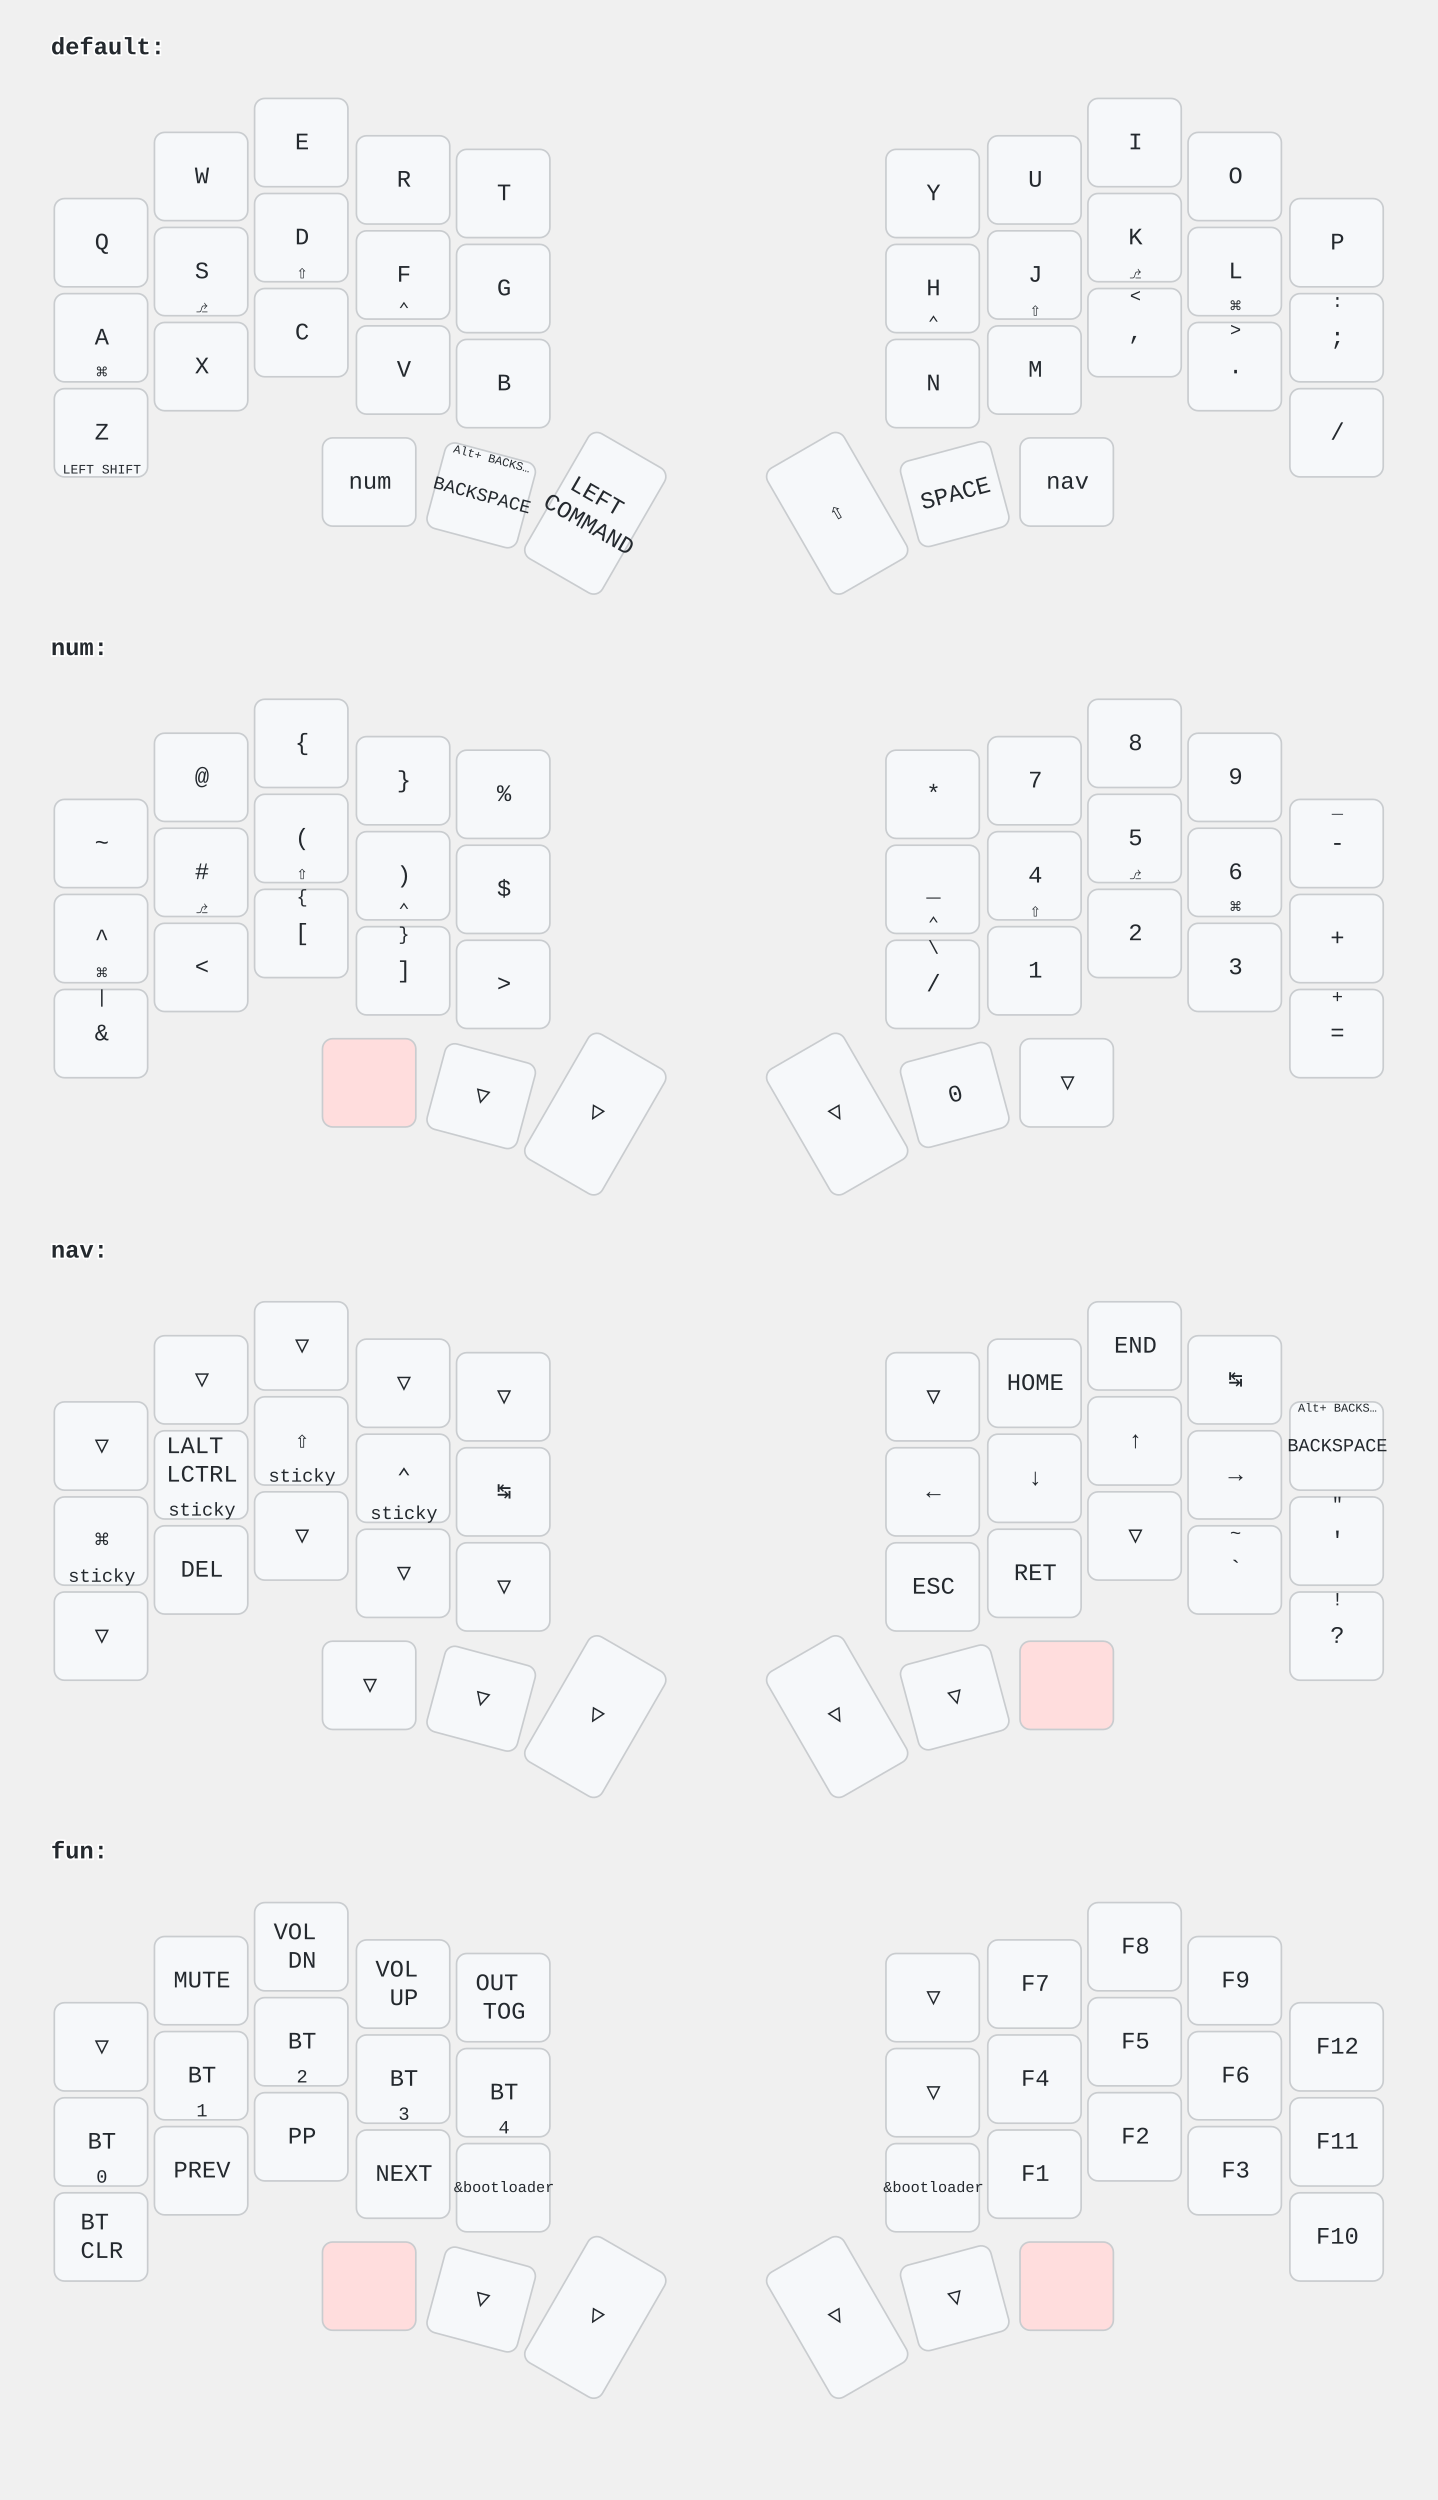
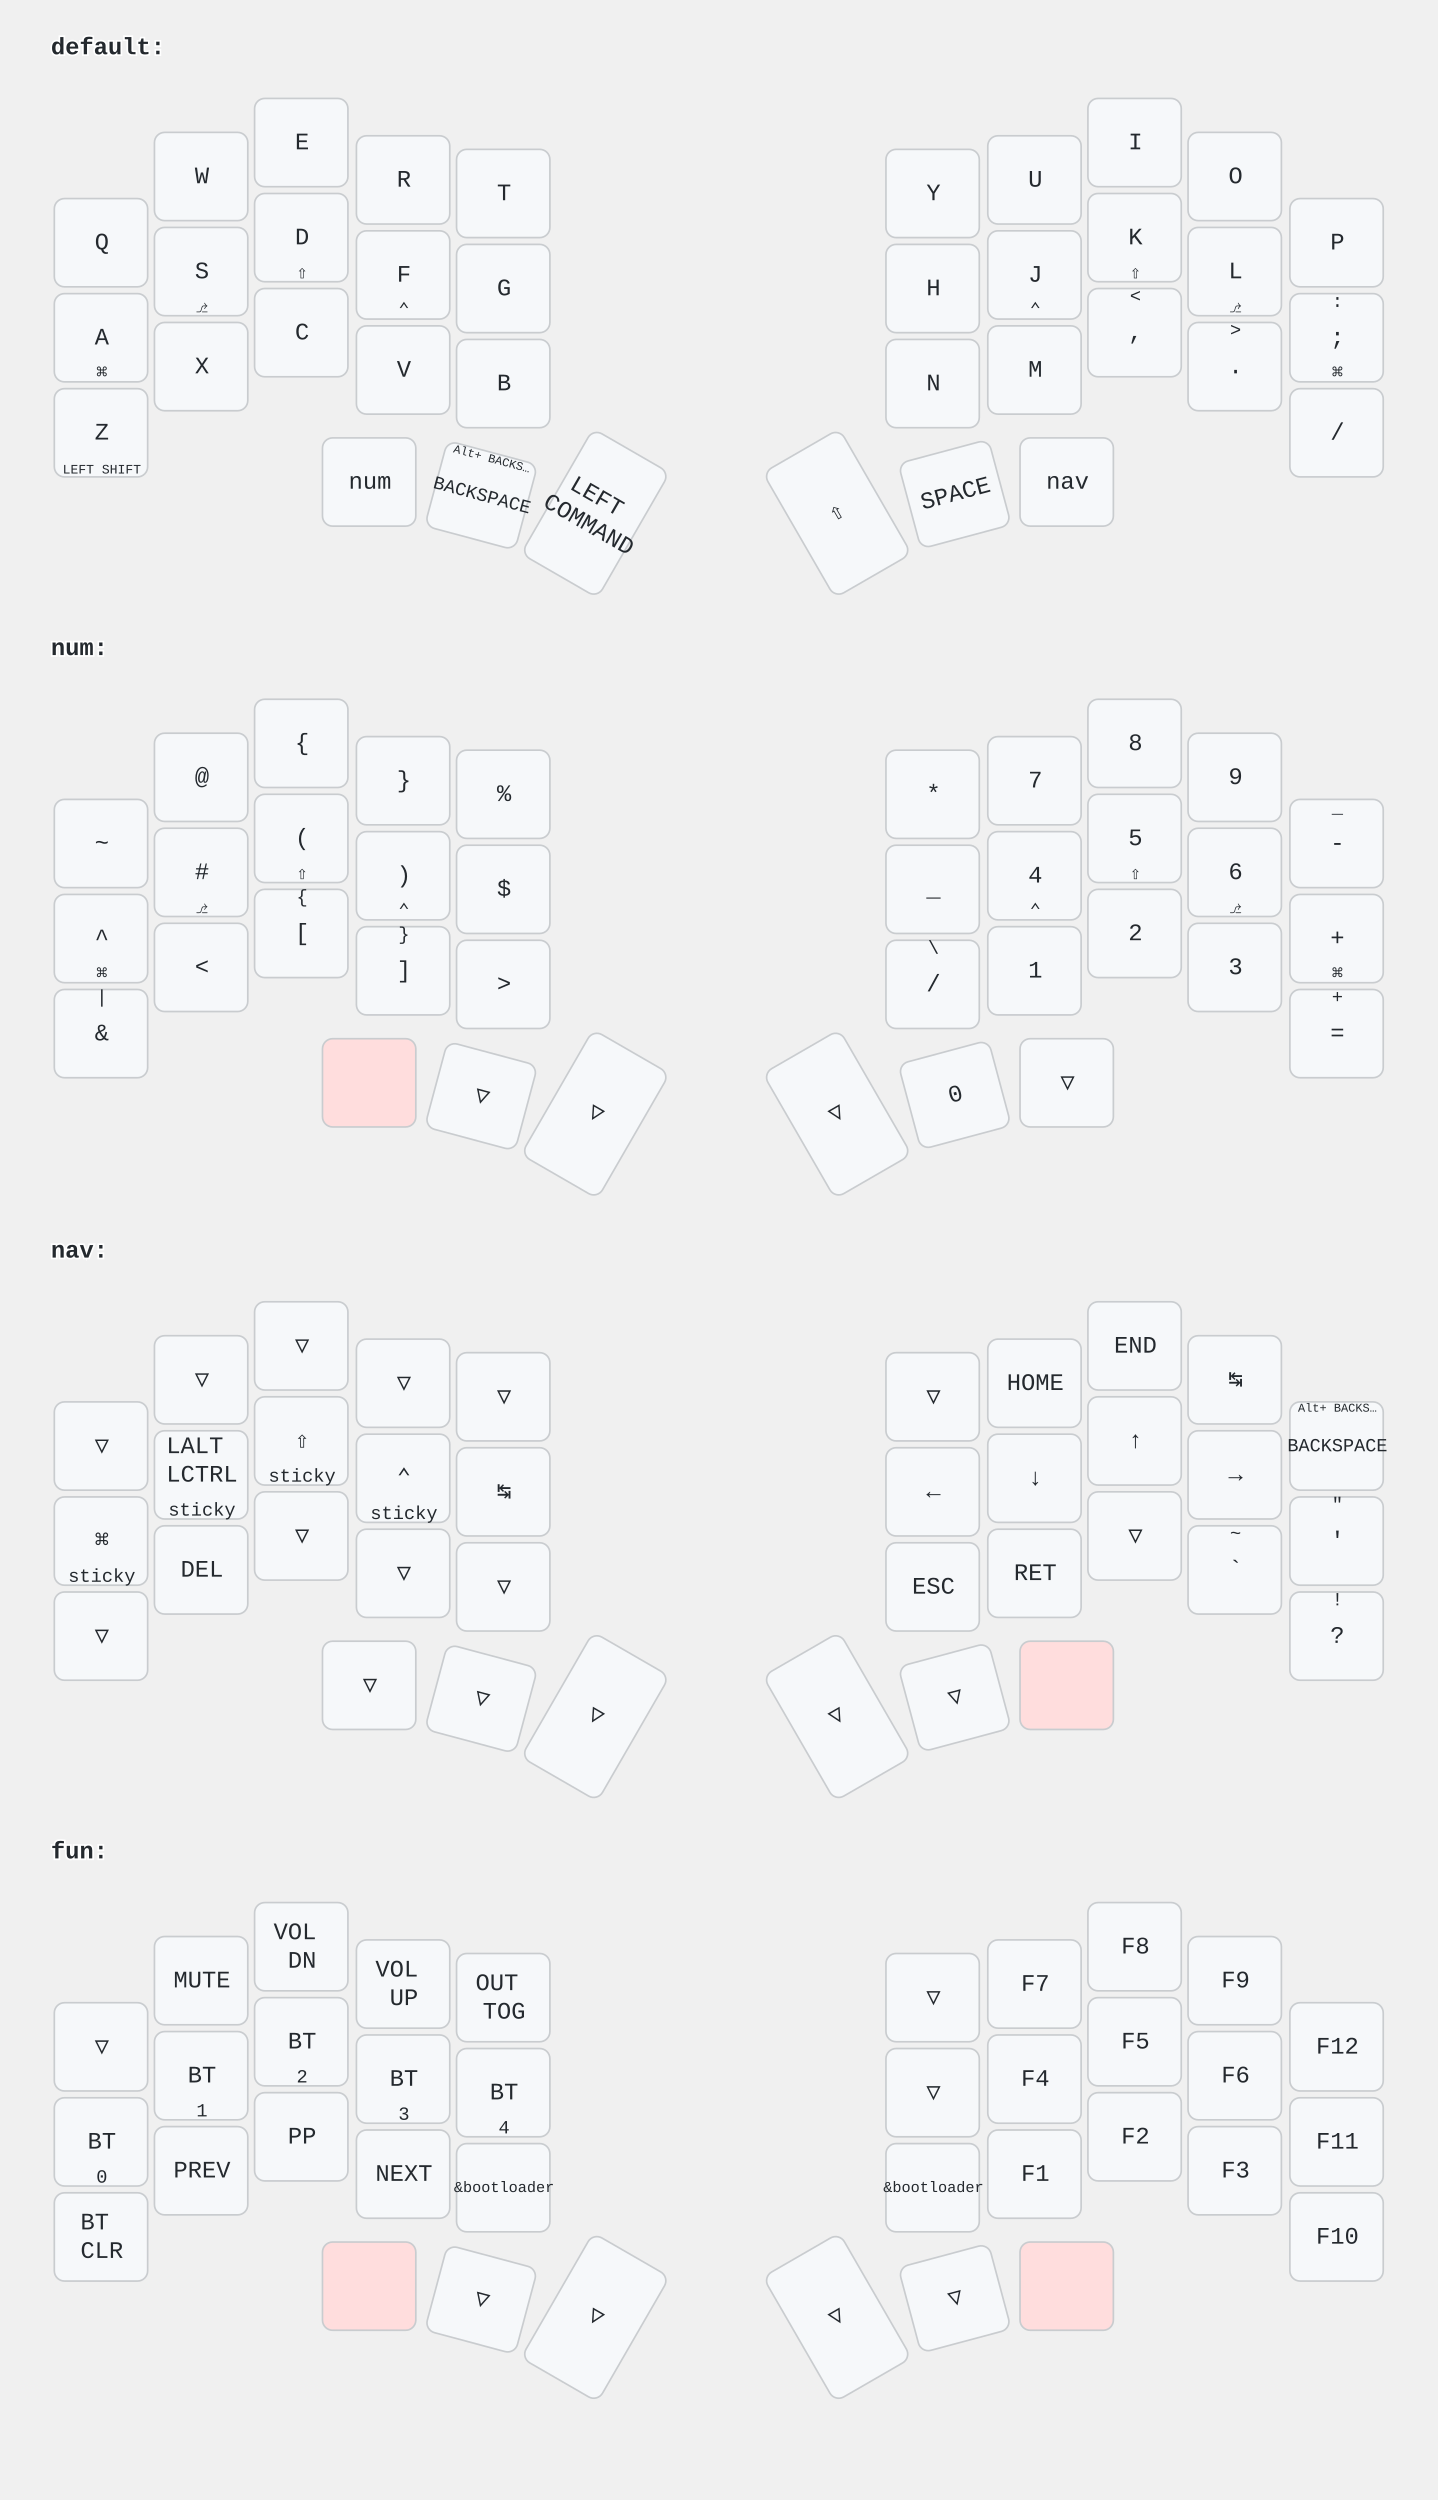
<svg xmlns="http://www.w3.org/2000/svg" width="847" height="1473" viewBox="0 0 847 1473" class="keymap">
  <style>/* font and background color specifications */
svg {
    font-family: SFMono-Regular,Consolas,Liberation Mono,Menlo,monospace;
    font-size: 14px;
    font-kerning: normal;
    text-rendering: optimizeLegibility;
    fill: #24292e;
}

/* default key styling */
rect {
    fill: #f6f8fa;
    stroke: #c9cccf;
    stroke-width: 1;
}

/* color accent for combo boxes */
rect.combo {
    fill: #cdf;
}

/* color accent for held keys */
rect.held, rect.combo.held {
    fill: #fdd;
}

/* color accent for ghost (optional) keys */
rect.ghost, rect.combo.ghost {
    fill: #ddd;
}

text {
    text-anchor: middle;
    dominant-baseline: middle;
}

/* styling for layer labels */
text.label {
    font-weight: bold;
    text-anchor: start;
    stroke: white;
    stroke-width: 2;
    paint-order: stroke;
}

/* styling for combo tap, and key hold/shifted label text */
text.combo, text.hold, text.shifted {
    font-size: 11px;
}

text.hold {
    text-anchor: middle;
    dominant-baseline: auto;
}

text.shifted {
    text-anchor: middle;
    dominant-baseline: hanging;
}

/* styling for hold/shifted label text in combo box */
text.combo.hold, text.combo.shifted {
    font-size: 8px;
}

/* styling for combo dendrons */
path {
    stroke-width: 1;
    stroke: gray;
    fill: none;
}
</style>
  <g transform="translate(30, 0)" class="layer-default">
    <text x="0" y="28" class="label">default:</text>
    <g transform="translate(0, 56)">
      <g transform="translate(30, 87)" class="key keypos-0">
        <rect rx="6" ry="6" x="-28" y="-26" width="55" height="52" class="key" />
        <text x="0" y="0" class="key tap">Q</text>
      </g>
      <g transform="translate(89, 48)" class="key keypos-1">
        <rect rx="6" ry="6" x="-28" y="-26" width="55" height="52" class="key" />
        <text x="0" y="0" class="key tap">W</text>
      </g>
      <g transform="translate(148, 28)" class="key keypos-2">
        <rect rx="6" ry="6" x="-28" y="-26" width="55" height="52" class="key" />
        <text x="0" y="0" class="key tap">E</text>
      </g>
      <g transform="translate(208, 50)" class="key keypos-3">
        <rect rx="6" ry="6" x="-28" y="-26" width="55" height="52" class="key" />
        <text x="0" y="0" class="key tap">R</text>
      </g>
      <g transform="translate(267, 58)" class="key keypos-4">
        <rect rx="6" ry="6" x="-28" y="-26" width="55" height="52" class="key" />
        <text x="0" y="0" class="key tap">T</text>
      </g>
      <g transform="translate(520, 58)" class="key keypos-5">
        <rect rx="6" ry="6" x="-28" y="-26" width="55" height="52" class="key" />
        <text x="0" y="0" class="key tap">Y</text>
      </g>
      <g transform="translate(580, 50)" class="key keypos-6">
        <rect rx="6" ry="6" x="-28" y="-26" width="55" height="52" class="key" />
        <text x="0" y="0" class="key tap">U</text>
      </g>
      <g transform="translate(639, 28)" class="key keypos-7">
        <rect rx="6" ry="6" x="-28" y="-26" width="55" height="52" class="key" />
        <text x="0" y="0" class="key tap">I</text>
      </g>
      <g transform="translate(698, 48)" class="key keypos-8">
        <rect rx="6" ry="6" x="-28" y="-26" width="55" height="52" class="key" />
        <text x="0" y="0" class="key tap">O</text>
      </g>
      <g transform="translate(758, 87)" class="key keypos-9">
        <rect rx="6" ry="6" x="-28" y="-26" width="55" height="52" class="key" />
        <text x="0" y="0" class="key tap">P</text>
      </g>
      <g transform="translate(30, 143)" class="key keypos-10">
        <rect rx="6" ry="6" x="-28" y="-26" width="55" height="52" class="key" />
        <text x="0" y="0" class="key tap">A</text>
        <text x="0" y="24" class="key hold">⌘</text>
      </g>
      <g transform="translate(89, 104)" class="key keypos-11">
        <rect rx="6" ry="6" x="-28" y="-26" width="55" height="52" class="key" />
        <text x="0" y="0" class="key tap">S</text>
        <text x="0" y="24" class="key hold">⎇</text>
      </g>
      <g transform="translate(148, 84)" class="key keypos-12">
        <rect rx="6" ry="6" x="-28" y="-26" width="55" height="52" class="key" />
        <text x="0" y="0" class="key tap">D</text>
        <text x="0" y="24" class="key hold">⇧</text>
      </g>
      <g transform="translate(208, 106)" class="key keypos-13">
        <rect rx="6" ry="6" x="-28" y="-26" width="55" height="52" class="key" />
        <text x="0" y="0" class="key tap">F</text>
        <text x="0" y="24" class="key hold">⌃</text>
      </g>
      <g transform="translate(267, 114)" class="key keypos-14">
        <rect rx="6" ry="6" x="-28" y="-26" width="55" height="52" class="key" />
        <text x="0" y="0" class="key tap">G</text>
      </g>
      <g transform="translate(520, 114)" class="key keypos-15">
        <rect rx="6" ry="6" x="-28" y="-26" width="55" height="52" class="key" />
        <text x="0" y="0" class="key tap">H</text>
+       </g>
+       <g transform="translate(580, 106)" class="key keypos-16">
+         <rect rx="6" ry="6" x="-28" y="-26" width="55" height="52" class="key" />
+         <text x="0" y="0" class="key tap">J</text>
        <text x="0" y="24" class="key hold">⌃</text>
      </g>
-       <g transform="translate(580, 106)" class="key keypos-16">
-         <rect rx="6" ry="6" x="-28" y="-26" width="55" height="52" class="key" />
-         <text x="0" y="0" class="key tap">J</text>
+       <g transform="translate(639, 84)" class="key keypos-17">
+         <rect rx="6" ry="6" x="-28" y="-26" width="55" height="52" class="key" />
+         <text x="0" y="0" class="key tap">K</text>
        <text x="0" y="24" class="key hold">⇧</text>
      </g>
-       <g transform="translate(639, 84)" class="key keypos-17">
-         <rect rx="6" ry="6" x="-28" y="-26" width="55" height="52" class="key" />
-         <text x="0" y="0" class="key tap">K</text>
+       <g transform="translate(698, 104)" class="key keypos-18">
+         <rect rx="6" ry="6" x="-28" y="-26" width="55" height="52" class="key" />
+         <text x="0" y="0" class="key tap">L</text>
        <text x="0" y="24" class="key hold">⎇</text>
      </g>
-       <g transform="translate(698, 104)" class="key keypos-18">
-         <rect rx="6" ry="6" x="-28" y="-26" width="55" height="52" class="key" />
-         <text x="0" y="0" class="key tap">L</text>
+       <g transform="translate(758, 143)" class="key keypos-19">
+         <rect rx="6" ry="6" x="-28" y="-26" width="55" height="52" class="key" />
+         <text x="0" y="0" class="key tap">;</text>
        <text x="0" y="24" class="key hold">⌘</text>
-       </g>
-       <g transform="translate(758, 143)" class="key keypos-19">
-         <rect rx="6" ry="6" x="-28" y="-26" width="55" height="52" class="key" />
-         <text x="0" y="0" class="key tap">;</text>
        <text x="0" y="-24" class="key shifted">:</text>
      </g>
      <g transform="translate(30, 199)" class="key keypos-20">
        <rect rx="6" ry="6" x="-28" y="-26" width="55" height="52" class="key" />
        <text x="0" y="0" class="key tap">Z</text>
        <text x="0" y="24" class="key hold">
          <tspan style="font-size: 70%">LEFT SHIFT</tspan>
        </text>
      </g>
      <g transform="translate(89, 160)" class="key keypos-21">
        <rect rx="6" ry="6" x="-28" y="-26" width="55" height="52" class="key" />
        <text x="0" y="0" class="key tap">X</text>
      </g>
      <g transform="translate(148, 140)" class="key keypos-22">
        <rect rx="6" ry="6" x="-28" y="-26" width="55" height="52" class="key" />
        <text x="0" y="0" class="key tap">C</text>
      </g>
      <g transform="translate(208, 162)" class="key keypos-23">
        <rect rx="6" ry="6" x="-28" y="-26" width="55" height="52" class="key" />
        <text x="0" y="0" class="key tap">V</text>
      </g>
      <g transform="translate(267, 170)" class="key keypos-24">
        <rect rx="6" ry="6" x="-28" y="-26" width="55" height="52" class="key" />
        <text x="0" y="0" class="key tap">B</text>
      </g>
      <g transform="translate(520, 170)" class="key keypos-25">
        <rect rx="6" ry="6" x="-28" y="-26" width="55" height="52" class="key" />
        <text x="0" y="0" class="key tap">N</text>
      </g>
      <g transform="translate(580, 162)" class="key keypos-26">
        <rect rx="6" ry="6" x="-28" y="-26" width="55" height="52" class="key" />
        <text x="0" y="0" class="key tap">M</text>
      </g>
      <g transform="translate(639, 140)" class="key keypos-27">
        <rect rx="6" ry="6" x="-28" y="-26" width="55" height="52" class="key" />
        <text x="0" y="0" class="key tap">,</text>
        <text x="0" y="-24" class="key shifted">&lt;</text>
      </g>
      <g transform="translate(698, 160)" class="key keypos-28">
        <rect rx="6" ry="6" x="-28" y="-26" width="55" height="52" class="key" />
        <text x="0" y="0" class="key tap">.</text>
        <text x="0" y="-24" class="key shifted">&gt;</text>
      </g>
      <g transform="translate(758, 199)" class="key keypos-29">
        <rect rx="6" ry="6" x="-28" y="-26" width="55" height="52" class="key" />
        <text x="0" y="0" class="key tap">/</text>
      </g>
      <g transform="translate(188, 228)" class="key keypos-30">
        <rect rx="6" ry="6" x="-28" y="-26" width="55" height="52" class="key" />
        <text x="0" y="0" class="key tap">num</text>
      </g>
      <g transform="translate(254, 236) rotate(15.0)" class="key keypos-31">
        <rect rx="6" ry="6" x="-28" y="-26" width="55" height="52" class="key" />
        <text x="0" y="0" class="key tap">
          <tspan style="font-size: 78%">BACKSPACE</tspan>
        </text>
        <text x="0" y="-24" class="key shifted">
          <tspan style="font-size: 64%">Alt+ BACKS…</tspan>
        </text>
      </g>
      <g transform="translate(321, 246) rotate(30.0)" class="key keypos-32">
        <rect rx="6" ry="6" x="-26" y="-42" width="52" height="85" class="key" />
        <text x="0" y="0" class="key tap">
          <tspan x="0" dy="-0.6em">LEFT</tspan>
          <tspan x="0" dy="1.2em">COMMAND</tspan>
        </text>
      </g>
      <g transform="translate(463, 246) rotate(-30.0)" class="key keypos-33">
        <rect rx="6" ry="6" x="-26" y="-42" width="52" height="85" class="key" />
        <text x="0" y="0" class="key tap">⇧</text>
      </g>
      <g transform="translate(533, 235) rotate(-15.0)" class="key keypos-34">
        <rect rx="6" ry="6" x="-28" y="-26" width="55" height="52" class="key" />
        <text x="0" y="0" class="key tap">SPACE</text>
      </g>
      <g transform="translate(599, 228)" class="key keypos-35">
        <rect rx="6" ry="6" x="-28" y="-26" width="55" height="52" class="key" />
        <text x="0" y="0" class="key tap">nav</text>
      </g>
    </g>
  </g>
  <g transform="translate(30, 354)" class="layer-num">
    <text x="0" y="28" class="label">num:</text>
    <g transform="translate(0, 56)">
      <g transform="translate(30, 87)" class="key keypos-0">
        <rect rx="6" ry="6" x="-28" y="-26" width="55" height="52" class="key" />
        <text x="0" y="0" class="key tap">~</text>
      </g>
      <g transform="translate(89, 48)" class="key keypos-1">
        <rect rx="6" ry="6" x="-28" y="-26" width="55" height="52" class="key" />
        <text x="0" y="0" class="key tap">@</text>
      </g>
      <g transform="translate(148, 28)" class="key keypos-2">
        <rect rx="6" ry="6" x="-28" y="-26" width="55" height="52" class="key" />
        <text x="0" y="0" class="key tap">{</text>
      </g>
      <g transform="translate(208, 50)" class="key keypos-3">
        <rect rx="6" ry="6" x="-28" y="-26" width="55" height="52" class="key" />
        <text x="0" y="0" class="key tap">}</text>
      </g>
      <g transform="translate(267, 58)" class="key keypos-4">
        <rect rx="6" ry="6" x="-28" y="-26" width="55" height="52" class="key" />
        <text x="0" y="0" class="key tap">%</text>
      </g>
      <g transform="translate(520, 58)" class="key keypos-5">
        <rect rx="6" ry="6" x="-28" y="-26" width="55" height="52" class="key" />
        <text x="0" y="0" class="key tap">*</text>
      </g>
      <g transform="translate(580, 50)" class="key keypos-6">
        <rect rx="6" ry="6" x="-28" y="-26" width="55" height="52" class="key" />
        <text x="0" y="0" class="key tap">7</text>
      </g>
      <g transform="translate(639, 28)" class="key keypos-7">
        <rect rx="6" ry="6" x="-28" y="-26" width="55" height="52" class="key" />
        <text x="0" y="0" class="key tap">8</text>
      </g>
      <g transform="translate(698, 48)" class="key keypos-8">
        <rect rx="6" ry="6" x="-28" y="-26" width="55" height="52" class="key" />
        <text x="0" y="0" class="key tap">9</text>
      </g>
      <g transform="translate(758, 87)" class="key keypos-9">
        <rect rx="6" ry="6" x="-28" y="-26" width="55" height="52" class="key" />
        <text x="0" y="0" class="key tap">-</text>
        <text x="0" y="-24" class="key shifted">_</text>
      </g>
      <g transform="translate(30, 143)" class="key keypos-10">
        <rect rx="6" ry="6" x="-28" y="-26" width="55" height="52" class="key" />
        <text x="0" y="0" class="key tap">^</text>
        <text x="0" y="24" class="key hold">⌘</text>
      </g>
      <g transform="translate(89, 104)" class="key keypos-11">
        <rect rx="6" ry="6" x="-28" y="-26" width="55" height="52" class="key" />
        <text x="0" y="0" class="key tap">#</text>
        <text x="0" y="24" class="key hold">⎇</text>
      </g>
      <g transform="translate(148, 84)" class="key keypos-12">
        <rect rx="6" ry="6" x="-28" y="-26" width="55" height="52" class="key" />
        <text x="0" y="0" class="key tap">(</text>
        <text x="0" y="24" class="key hold">⇧</text>
      </g>
      <g transform="translate(208, 106)" class="key keypos-13">
        <rect rx="6" ry="6" x="-28" y="-26" width="55" height="52" class="key" />
        <text x="0" y="0" class="key tap">)</text>
        <text x="0" y="24" class="key hold">⌃</text>
      </g>
      <g transform="translate(267, 114)" class="key keypos-14">
        <rect rx="6" ry="6" x="-28" y="-26" width="55" height="52" class="key" />
        <text x="0" y="0" class="key tap">$</text>
      </g>
      <g transform="translate(520, 114)" class="key keypos-15">
        <rect rx="6" ry="6" x="-28" y="-26" width="55" height="52" class="key" />
        <text x="0" y="0" class="key tap">_</text>
+       </g>
+       <g transform="translate(580, 106)" class="key keypos-16">
+         <rect rx="6" ry="6" x="-28" y="-26" width="55" height="52" class="key" />
+         <text x="0" y="0" class="key tap">4</text>
        <text x="0" y="24" class="key hold">⌃</text>
      </g>
-       <g transform="translate(580, 106)" class="key keypos-16">
-         <rect rx="6" ry="6" x="-28" y="-26" width="55" height="52" class="key" />
-         <text x="0" y="0" class="key tap">4</text>
+       <g transform="translate(639, 84)" class="key keypos-17">
+         <rect rx="6" ry="6" x="-28" y="-26" width="55" height="52" class="key" />
+         <text x="0" y="0" class="key tap">5</text>
        <text x="0" y="24" class="key hold">⇧</text>
      </g>
-       <g transform="translate(639, 84)" class="key keypos-17">
-         <rect rx="6" ry="6" x="-28" y="-26" width="55" height="52" class="key" />
-         <text x="0" y="0" class="key tap">5</text>
+       <g transform="translate(698, 104)" class="key keypos-18">
+         <rect rx="6" ry="6" x="-28" y="-26" width="55" height="52" class="key" />
+         <text x="0" y="0" class="key tap">6</text>
        <text x="0" y="24" class="key hold">⎇</text>
      </g>
-       <g transform="translate(698, 104)" class="key keypos-18">
-         <rect rx="6" ry="6" x="-28" y="-26" width="55" height="52" class="key" />
-         <text x="0" y="0" class="key tap">6</text>
+       <g transform="translate(758, 143)" class="key keypos-19">
+         <rect rx="6" ry="6" x="-28" y="-26" width="55" height="52" class="key" />
+         <text x="0" y="0" class="key tap">+</text>
        <text x="0" y="24" class="key hold">⌘</text>
-       </g>
-       <g transform="translate(758, 143)" class="key keypos-19">
-         <rect rx="6" ry="6" x="-28" y="-26" width="55" height="52" class="key" />
-         <text x="0" y="0" class="key tap">+</text>
      </g>
      <g transform="translate(30, 199)" class="key keypos-20">
        <rect rx="6" ry="6" x="-28" y="-26" width="55" height="52" class="key" />
        <text x="0" y="0" class="key tap">&amp;</text>
        <text x="0" y="-24" class="key shifted">|</text>
      </g>
      <g transform="translate(89, 160)" class="key keypos-21">
        <rect rx="6" ry="6" x="-28" y="-26" width="55" height="52" class="key" />
        <text x="0" y="0" class="key tap">&lt;</text>
      </g>
      <g transform="translate(148, 140)" class="key keypos-22">
        <rect rx="6" ry="6" x="-28" y="-26" width="55" height="52" class="key" />
        <text x="0" y="0" class="key tap">[</text>
        <text x="0" y="-24" class="key shifted">{</text>
      </g>
      <g transform="translate(208, 162)" class="key keypos-23">
        <rect rx="6" ry="6" x="-28" y="-26" width="55" height="52" class="key" />
        <text x="0" y="0" class="key tap">]</text>
        <text x="0" y="-24" class="key shifted">}</text>
      </g>
      <g transform="translate(267, 170)" class="key keypos-24">
        <rect rx="6" ry="6" x="-28" y="-26" width="55" height="52" class="key" />
        <text x="0" y="0" class="key tap">&gt;</text>
      </g>
      <g transform="translate(520, 170)" class="key keypos-25">
        <rect rx="6" ry="6" x="-28" y="-26" width="55" height="52" class="key" />
        <text x="0" y="0" class="key tap">/</text>
        <text x="0" y="-24" class="key shifted">\</text>
      </g>
      <g transform="translate(580, 162)" class="key keypos-26">
        <rect rx="6" ry="6" x="-28" y="-26" width="55" height="52" class="key" />
        <text x="0" y="0" class="key tap">1</text>
      </g>
      <g transform="translate(639, 140)" class="key keypos-27">
        <rect rx="6" ry="6" x="-28" y="-26" width="55" height="52" class="key" />
        <text x="0" y="0" class="key tap">2</text>
      </g>
      <g transform="translate(698, 160)" class="key keypos-28">
        <rect rx="6" ry="6" x="-28" y="-26" width="55" height="52" class="key" />
        <text x="0" y="0" class="key tap">3</text>
      </g>
      <g transform="translate(758, 199)" class="key keypos-29">
        <rect rx="6" ry="6" x="-28" y="-26" width="55" height="52" class="key" />
        <text x="0" y="0" class="key tap">=</text>
        <text x="0" y="-24" class="key shifted">+</text>
      </g>
      <g transform="translate(188, 228)" class="key held keypos-30">
        <rect rx="6" ry="6" x="-28" y="-26" width="55" height="52" class="key held" />
      </g>
      <g transform="translate(254, 236) rotate(15.0)" class="key trans keypos-31">
        <rect rx="6" ry="6" x="-28" y="-26" width="55" height="52" class="key trans" />
        <text x="0" y="0" class="key trans tap">▽</text>
      </g>
      <g transform="translate(321, 246) rotate(30.0)" class="key trans keypos-32">
        <rect rx="6" ry="6" x="-26" y="-42" width="52" height="85" class="key trans" />
        <text x="0" y="0" class="key trans tap">▽</text>
      </g>
      <g transform="translate(463, 246) rotate(-30.0)" class="key trans keypos-33">
        <rect rx="6" ry="6" x="-26" y="-42" width="52" height="85" class="key trans" />
        <text x="0" y="0" class="key trans tap">▽</text>
      </g>
      <g transform="translate(533, 235) rotate(-15.0)" class="key keypos-34">
        <rect rx="6" ry="6" x="-28" y="-26" width="55" height="52" class="key" />
        <text x="0" y="0" class="key tap">0</text>
      </g>
      <g transform="translate(599, 228)" class="key trans keypos-35">
        <rect rx="6" ry="6" x="-28" y="-26" width="55" height="52" class="key trans" />
        <text x="0" y="0" class="key trans tap">▽</text>
      </g>
    </g>
  </g>
  <g transform="translate(30, 709)" class="layer-nav">
    <text x="0" y="28" class="label">nav:</text>
    <g transform="translate(0, 56)">
      <g transform="translate(30, 87)" class="key trans keypos-0">
        <rect rx="6" ry="6" x="-28" y="-26" width="55" height="52" class="key trans" />
        <text x="0" y="0" class="key trans tap">▽</text>
      </g>
      <g transform="translate(89, 48)" class="key trans keypos-1">
        <rect rx="6" ry="6" x="-28" y="-26" width="55" height="52" class="key trans" />
        <text x="0" y="0" class="key trans tap">▽</text>
      </g>
      <g transform="translate(148, 28)" class="key trans keypos-2">
        <rect rx="6" ry="6" x="-28" y="-26" width="55" height="52" class="key trans" />
        <text x="0" y="0" class="key trans tap">▽</text>
      </g>
      <g transform="translate(208, 50)" class="key trans keypos-3">
        <rect rx="6" ry="6" x="-28" y="-26" width="55" height="52" class="key trans" />
        <text x="0" y="0" class="key trans tap">▽</text>
      </g>
      <g transform="translate(267, 58)" class="key trans keypos-4">
        <rect rx="6" ry="6" x="-28" y="-26" width="55" height="52" class="key trans" />
        <text x="0" y="0" class="key trans tap">▽</text>
      </g>
      <g transform="translate(520, 58)" class="key trans keypos-5">
        <rect rx="6" ry="6" x="-28" y="-26" width="55" height="52" class="key trans" />
        <text x="0" y="0" class="key trans tap">▽</text>
      </g>
      <g transform="translate(580, 50)" class="key keypos-6">
        <rect rx="6" ry="6" x="-28" y="-26" width="55" height="52" class="key" />
        <text x="0" y="0" class="key tap">HOME</text>
      </g>
      <g transform="translate(639, 28)" class="key keypos-7">
        <rect rx="6" ry="6" x="-28" y="-26" width="55" height="52" class="key" />
        <text x="0" y="0" class="key tap">END</text>
      </g>
      <g transform="translate(698, 48)" class="key keypos-8">
        <rect rx="6" ry="6" x="-28" y="-26" width="55" height="52" class="key" />
        <text x="0" y="0" class="key tap">↹</text>
      </g>
      <g transform="translate(758, 87)" class="key keypos-9">
        <rect rx="6" ry="6" x="-28" y="-26" width="55" height="52" class="key" />
        <text x="0" y="0" class="key tap">
          <tspan style="font-size: 78%">BACKSPACE</tspan>
        </text>
        <text x="0" y="-24" class="key shifted">
          <tspan style="font-size: 64%">Alt+ BACKS…</tspan>
        </text>
      </g>
      <g transform="translate(30, 143)" class="key keypos-10">
        <rect rx="6" ry="6" x="-28" y="-26" width="55" height="52" class="key" />
        <text x="0" y="0" class="key tap">⌘</text>
        <text x="0" y="24" class="key hold">sticky</text>
      </g>
      <g transform="translate(89, 104)" class="key keypos-11">
        <rect rx="6" ry="6" x="-28" y="-26" width="55" height="52" class="key" />
        <text x="0" y="0" class="key tap">
          <tspan x="0" dy="-1.2em">LALT</tspan>
          <tspan x="0" dy="1.2em">LCTRL</tspan>
        </text>
        <text x="0" y="24" class="key hold">sticky</text>
      </g>
      <g transform="translate(148, 84)" class="key keypos-12">
        <rect rx="6" ry="6" x="-28" y="-26" width="55" height="52" class="key" />
        <text x="0" y="0" class="key tap">⇧</text>
        <text x="0" y="24" class="key hold">sticky</text>
      </g>
      <g transform="translate(208, 106)" class="key keypos-13">
        <rect rx="6" ry="6" x="-28" y="-26" width="55" height="52" class="key" />
        <text x="0" y="0" class="key tap">⌃</text>
        <text x="0" y="24" class="key hold">sticky</text>
      </g>
      <g transform="translate(267, 114)" class="key keypos-14">
        <rect rx="6" ry="6" x="-28" y="-26" width="55" height="52" class="key" />
        <text x="0" y="0" class="key tap">↹</text>
      </g>
      <g transform="translate(520, 114)" class="key keypos-15">
        <rect rx="6" ry="6" x="-28" y="-26" width="55" height="52" class="key" />
        <text x="0" y="0" class="key tap">←</text>
      </g>
      <g transform="translate(580, 106)" class="key keypos-16">
        <rect rx="6" ry="6" x="-28" y="-26" width="55" height="52" class="key" />
        <text x="0" y="0" class="key tap">↓</text>
      </g>
      <g transform="translate(639, 84)" class="key keypos-17">
        <rect rx="6" ry="6" x="-28" y="-26" width="55" height="52" class="key" />
        <text x="0" y="0" class="key tap">↑</text>
      </g>
      <g transform="translate(698, 104)" class="key keypos-18">
        <rect rx="6" ry="6" x="-28" y="-26" width="55" height="52" class="key" />
        <text x="0" y="0" class="key tap">→</text>
      </g>
      <g transform="translate(758, 143)" class="key keypos-19">
        <rect rx="6" ry="6" x="-28" y="-26" width="55" height="52" class="key" />
        <text x="0" y="0" class="key tap">'</text>
        <text x="0" y="-24" class="key shifted">"</text>
      </g>
      <g transform="translate(30, 199)" class="key trans keypos-20">
        <rect rx="6" ry="6" x="-28" y="-26" width="55" height="52" class="key trans" />
        <text x="0" y="0" class="key trans tap">▽</text>
      </g>
      <g transform="translate(89, 160)" class="key keypos-21">
        <rect rx="6" ry="6" x="-28" y="-26" width="55" height="52" class="key" />
        <text x="0" y="0" class="key tap">DEL</text>
      </g>
      <g transform="translate(148, 140)" class="key trans keypos-22">
        <rect rx="6" ry="6" x="-28" y="-26" width="55" height="52" class="key trans" />
        <text x="0" y="0" class="key trans tap">▽</text>
      </g>
      <g transform="translate(208, 162)" class="key trans keypos-23">
        <rect rx="6" ry="6" x="-28" y="-26" width="55" height="52" class="key trans" />
        <text x="0" y="0" class="key trans tap">▽</text>
      </g>
      <g transform="translate(267, 170)" class="key trans keypos-24">
        <rect rx="6" ry="6" x="-28" y="-26" width="55" height="52" class="key trans" />
        <text x="0" y="0" class="key trans tap">▽</text>
      </g>
      <g transform="translate(520, 170)" class="key keypos-25">
        <rect rx="6" ry="6" x="-28" y="-26" width="55" height="52" class="key" />
        <text x="0" y="0" class="key tap">ESC</text>
      </g>
      <g transform="translate(580, 162)" class="key keypos-26">
        <rect rx="6" ry="6" x="-28" y="-26" width="55" height="52" class="key" />
        <text x="0" y="0" class="key tap">RET</text>
      </g>
      <g transform="translate(639, 140)" class="key trans keypos-27">
        <rect rx="6" ry="6" x="-28" y="-26" width="55" height="52" class="key trans" />
        <text x="0" y="0" class="key trans tap">▽</text>
      </g>
      <g transform="translate(698, 160)" class="key keypos-28">
        <rect rx="6" ry="6" x="-28" y="-26" width="55" height="52" class="key" />
        <text x="0" y="0" class="key tap">`</text>
        <text x="0" y="-24" class="key shifted">~</text>
      </g>
      <g transform="translate(758, 199)" class="key keypos-29">
        <rect rx="6" ry="6" x="-28" y="-26" width="55" height="52" class="key" />
        <text x="0" y="0" class="key tap">?</text>
        <text x="0" y="-24" class="key shifted">!</text>
      </g>
      <g transform="translate(188, 228)" class="key trans keypos-30">
        <rect rx="6" ry="6" x="-28" y="-26" width="55" height="52" class="key trans" />
        <text x="0" y="0" class="key trans tap">▽</text>
      </g>
      <g transform="translate(254, 236) rotate(15.0)" class="key trans keypos-31">
        <rect rx="6" ry="6" x="-28" y="-26" width="55" height="52" class="key trans" />
        <text x="0" y="0" class="key trans tap">▽</text>
      </g>
      <g transform="translate(321, 246) rotate(30.0)" class="key trans keypos-32">
        <rect rx="6" ry="6" x="-26" y="-42" width="52" height="85" class="key trans" />
        <text x="0" y="0" class="key trans tap">▽</text>
      </g>
      <g transform="translate(463, 246) rotate(-30.0)" class="key trans keypos-33">
        <rect rx="6" ry="6" x="-26" y="-42" width="52" height="85" class="key trans" />
        <text x="0" y="0" class="key trans tap">▽</text>
      </g>
      <g transform="translate(533, 235) rotate(-15.0)" class="key trans keypos-34">
        <rect rx="6" ry="6" x="-28" y="-26" width="55" height="52" class="key trans" />
        <text x="0" y="0" class="key trans tap">▽</text>
      </g>
      <g transform="translate(599, 228)" class="key held keypos-35">
        <rect rx="6" ry="6" x="-28" y="-26" width="55" height="52" class="key held" />
      </g>
    </g>
  </g>
  <g transform="translate(30, 1063)" class="layer-fun">
    <text x="0" y="28" class="label">fun:</text>
    <g transform="translate(0, 56)">
      <g transform="translate(30, 87)" class="key trans keypos-0">
        <rect rx="6" ry="6" x="-28" y="-26" width="55" height="52" class="key trans" />
        <text x="0" y="0" class="key trans tap">▽</text>
      </g>
      <g transform="translate(89, 48)" class="key keypos-1">
        <rect rx="6" ry="6" x="-28" y="-26" width="55" height="52" class="key" />
        <text x="0" y="0" class="key tap">MUTE</text>
      </g>
      <g transform="translate(148, 28)" class="key keypos-2">
        <rect rx="6" ry="6" x="-28" y="-26" width="55" height="52" class="key" />
        <text x="0" y="0" class="key tap">
          <tspan x="0" dy="-0.6em">VOL</tspan>
          <tspan x="0" dy="1.2em">DN</tspan>
        </text>
      </g>
      <g transform="translate(208, 50)" class="key keypos-3">
        <rect rx="6" ry="6" x="-28" y="-26" width="55" height="52" class="key" />
        <text x="0" y="0" class="key tap">
          <tspan x="0" dy="-0.6em">VOL</tspan>
          <tspan x="0" dy="1.2em">UP</tspan>
        </text>
      </g>
      <g transform="translate(267, 58)" class="key keypos-4">
        <rect rx="6" ry="6" x="-28" y="-26" width="55" height="52" class="key" />
        <text x="0" y="0" class="key tap">
          <tspan x="0" dy="-0.6em">OUT</tspan>
          <tspan x="0" dy="1.2em">TOG</tspan>
        </text>
      </g>
      <g transform="translate(520, 58)" class="key trans keypos-5">
        <rect rx="6" ry="6" x="-28" y="-26" width="55" height="52" class="key trans" />
        <text x="0" y="0" class="key trans tap">▽</text>
      </g>
      <g transform="translate(580, 50)" class="key keypos-6">
        <rect rx="6" ry="6" x="-28" y="-26" width="55" height="52" class="key" />
        <text x="0" y="0" class="key tap">F7</text>
      </g>
      <g transform="translate(639, 28)" class="key keypos-7">
        <rect rx="6" ry="6" x="-28" y="-26" width="55" height="52" class="key" />
        <text x="0" y="0" class="key tap">F8</text>
      </g>
      <g transform="translate(698, 48)" class="key keypos-8">
        <rect rx="6" ry="6" x="-28" y="-26" width="55" height="52" class="key" />
        <text x="0" y="0" class="key tap">F9</text>
      </g>
      <g transform="translate(758, 87)" class="key keypos-9">
        <rect rx="6" ry="6" x="-28" y="-26" width="55" height="52" class="key" />
        <text x="0" y="0" class="key tap">F12</text>
      </g>
      <g transform="translate(30, 143)" class="key keypos-10">
        <rect rx="6" ry="6" x="-28" y="-26" width="55" height="52" class="key" />
        <text x="0" y="0" class="key tap">BT</text>
        <text x="0" y="24" class="key hold">0</text>
      </g>
      <g transform="translate(89, 104)" class="key keypos-11">
        <rect rx="6" ry="6" x="-28" y="-26" width="55" height="52" class="key" />
        <text x="0" y="0" class="key tap">BT</text>
        <text x="0" y="24" class="key hold">1</text>
      </g>
      <g transform="translate(148, 84)" class="key keypos-12">
        <rect rx="6" ry="6" x="-28" y="-26" width="55" height="52" class="key" />
        <text x="0" y="0" class="key tap">BT</text>
        <text x="0" y="24" class="key hold">2</text>
      </g>
      <g transform="translate(208, 106)" class="key keypos-13">
        <rect rx="6" ry="6" x="-28" y="-26" width="55" height="52" class="key" />
        <text x="0" y="0" class="key tap">BT</text>
        <text x="0" y="24" class="key hold">3</text>
      </g>
      <g transform="translate(267, 114)" class="key keypos-14">
        <rect rx="6" ry="6" x="-28" y="-26" width="55" height="52" class="key" />
        <text x="0" y="0" class="key tap">BT</text>
        <text x="0" y="24" class="key hold">4</text>
      </g>
      <g transform="translate(520, 114)" class="key trans keypos-15">
        <rect rx="6" ry="6" x="-28" y="-26" width="55" height="52" class="key trans" />
        <text x="0" y="0" class="key trans tap">▽</text>
      </g>
      <g transform="translate(580, 106)" class="key keypos-16">
        <rect rx="6" ry="6" x="-28" y="-26" width="55" height="52" class="key" />
        <text x="0" y="0" class="key tap">F4</text>
      </g>
      <g transform="translate(639, 84)" class="key keypos-17">
        <rect rx="6" ry="6" x="-28" y="-26" width="55" height="52" class="key" />
        <text x="0" y="0" class="key tap">F5</text>
      </g>
      <g transform="translate(698, 104)" class="key keypos-18">
        <rect rx="6" ry="6" x="-28" y="-26" width="55" height="52" class="key" />
        <text x="0" y="0" class="key tap">F6</text>
      </g>
      <g transform="translate(758, 143)" class="key keypos-19">
        <rect rx="6" ry="6" x="-28" y="-26" width="55" height="52" class="key" />
        <text x="0" y="0" class="key tap">F11</text>
      </g>
      <g transform="translate(30, 199)" class="key keypos-20">
        <rect rx="6" ry="6" x="-28" y="-26" width="55" height="52" class="key" />
        <text x="0" y="0" class="key tap">
          <tspan x="0" dy="-0.6em">BT</tspan>
          <tspan x="0" dy="1.2em">CLR</tspan>
        </text>
      </g>
      <g transform="translate(89, 160)" class="key keypos-21">
        <rect rx="6" ry="6" x="-28" y="-26" width="55" height="52" class="key" />
        <text x="0" y="0" class="key tap">PREV</text>
      </g>
      <g transform="translate(148, 140)" class="key keypos-22">
        <rect rx="6" ry="6" x="-28" y="-26" width="55" height="52" class="key" />
        <text x="0" y="0" class="key tap">PP</text>
      </g>
      <g transform="translate(208, 162)" class="key keypos-23">
        <rect rx="6" ry="6" x="-28" y="-26" width="55" height="52" class="key" />
        <text x="0" y="0" class="key tap">NEXT</text>
      </g>
      <g transform="translate(267, 170)" class="key keypos-24">
        <rect rx="6" ry="6" x="-28" y="-26" width="55" height="52" class="key" />
        <text x="0" y="0" class="key tap">
          <tspan style="font-size: 64%">&amp;bootloader</tspan>
        </text>
      </g>
      <g transform="translate(520, 170)" class="key keypos-25">
        <rect rx="6" ry="6" x="-28" y="-26" width="55" height="52" class="key" />
        <text x="0" y="0" class="key tap">
          <tspan style="font-size: 64%">&amp;bootloader</tspan>
        </text>
      </g>
      <g transform="translate(580, 162)" class="key keypos-26">
        <rect rx="6" ry="6" x="-28" y="-26" width="55" height="52" class="key" />
        <text x="0" y="0" class="key tap">F1</text>
      </g>
      <g transform="translate(639, 140)" class="key keypos-27">
        <rect rx="6" ry="6" x="-28" y="-26" width="55" height="52" class="key" />
        <text x="0" y="0" class="key tap">F2</text>
      </g>
      <g transform="translate(698, 160)" class="key keypos-28">
        <rect rx="6" ry="6" x="-28" y="-26" width="55" height="52" class="key" />
        <text x="0" y="0" class="key tap">F3</text>
      </g>
      <g transform="translate(758, 199)" class="key keypos-29">
        <rect rx="6" ry="6" x="-28" y="-26" width="55" height="52" class="key" />
        <text x="0" y="0" class="key tap">F10</text>
      </g>
      <g transform="translate(188, 228)" class="key held keypos-30">
        <rect rx="6" ry="6" x="-28" y="-26" width="55" height="52" class="key held" />
      </g>
      <g transform="translate(254, 236) rotate(15.0)" class="key trans keypos-31">
        <rect rx="6" ry="6" x="-28" y="-26" width="55" height="52" class="key trans" />
        <text x="0" y="0" class="key trans tap">▽</text>
      </g>
      <g transform="translate(321, 246) rotate(30.0)" class="key trans keypos-32">
        <rect rx="6" ry="6" x="-26" y="-42" width="52" height="85" class="key trans" />
        <text x="0" y="0" class="key trans tap">▽</text>
      </g>
      <g transform="translate(463, 246) rotate(-30.0)" class="key trans keypos-33">
        <rect rx="6" ry="6" x="-26" y="-42" width="52" height="85" class="key trans" />
        <text x="0" y="0" class="key trans tap">▽</text>
      </g>
      <g transform="translate(533, 235) rotate(-15.0)" class="key trans keypos-34">
        <rect rx="6" ry="6" x="-28" y="-26" width="55" height="52" class="key trans" />
        <text x="0" y="0" class="key trans tap">▽</text>
      </g>
      <g transform="translate(599, 228)" class="key held keypos-35">
        <rect rx="6" ry="6" x="-28" y="-26" width="55" height="52" class="key held" />
      </g>
    </g>
  </g>
</svg>
